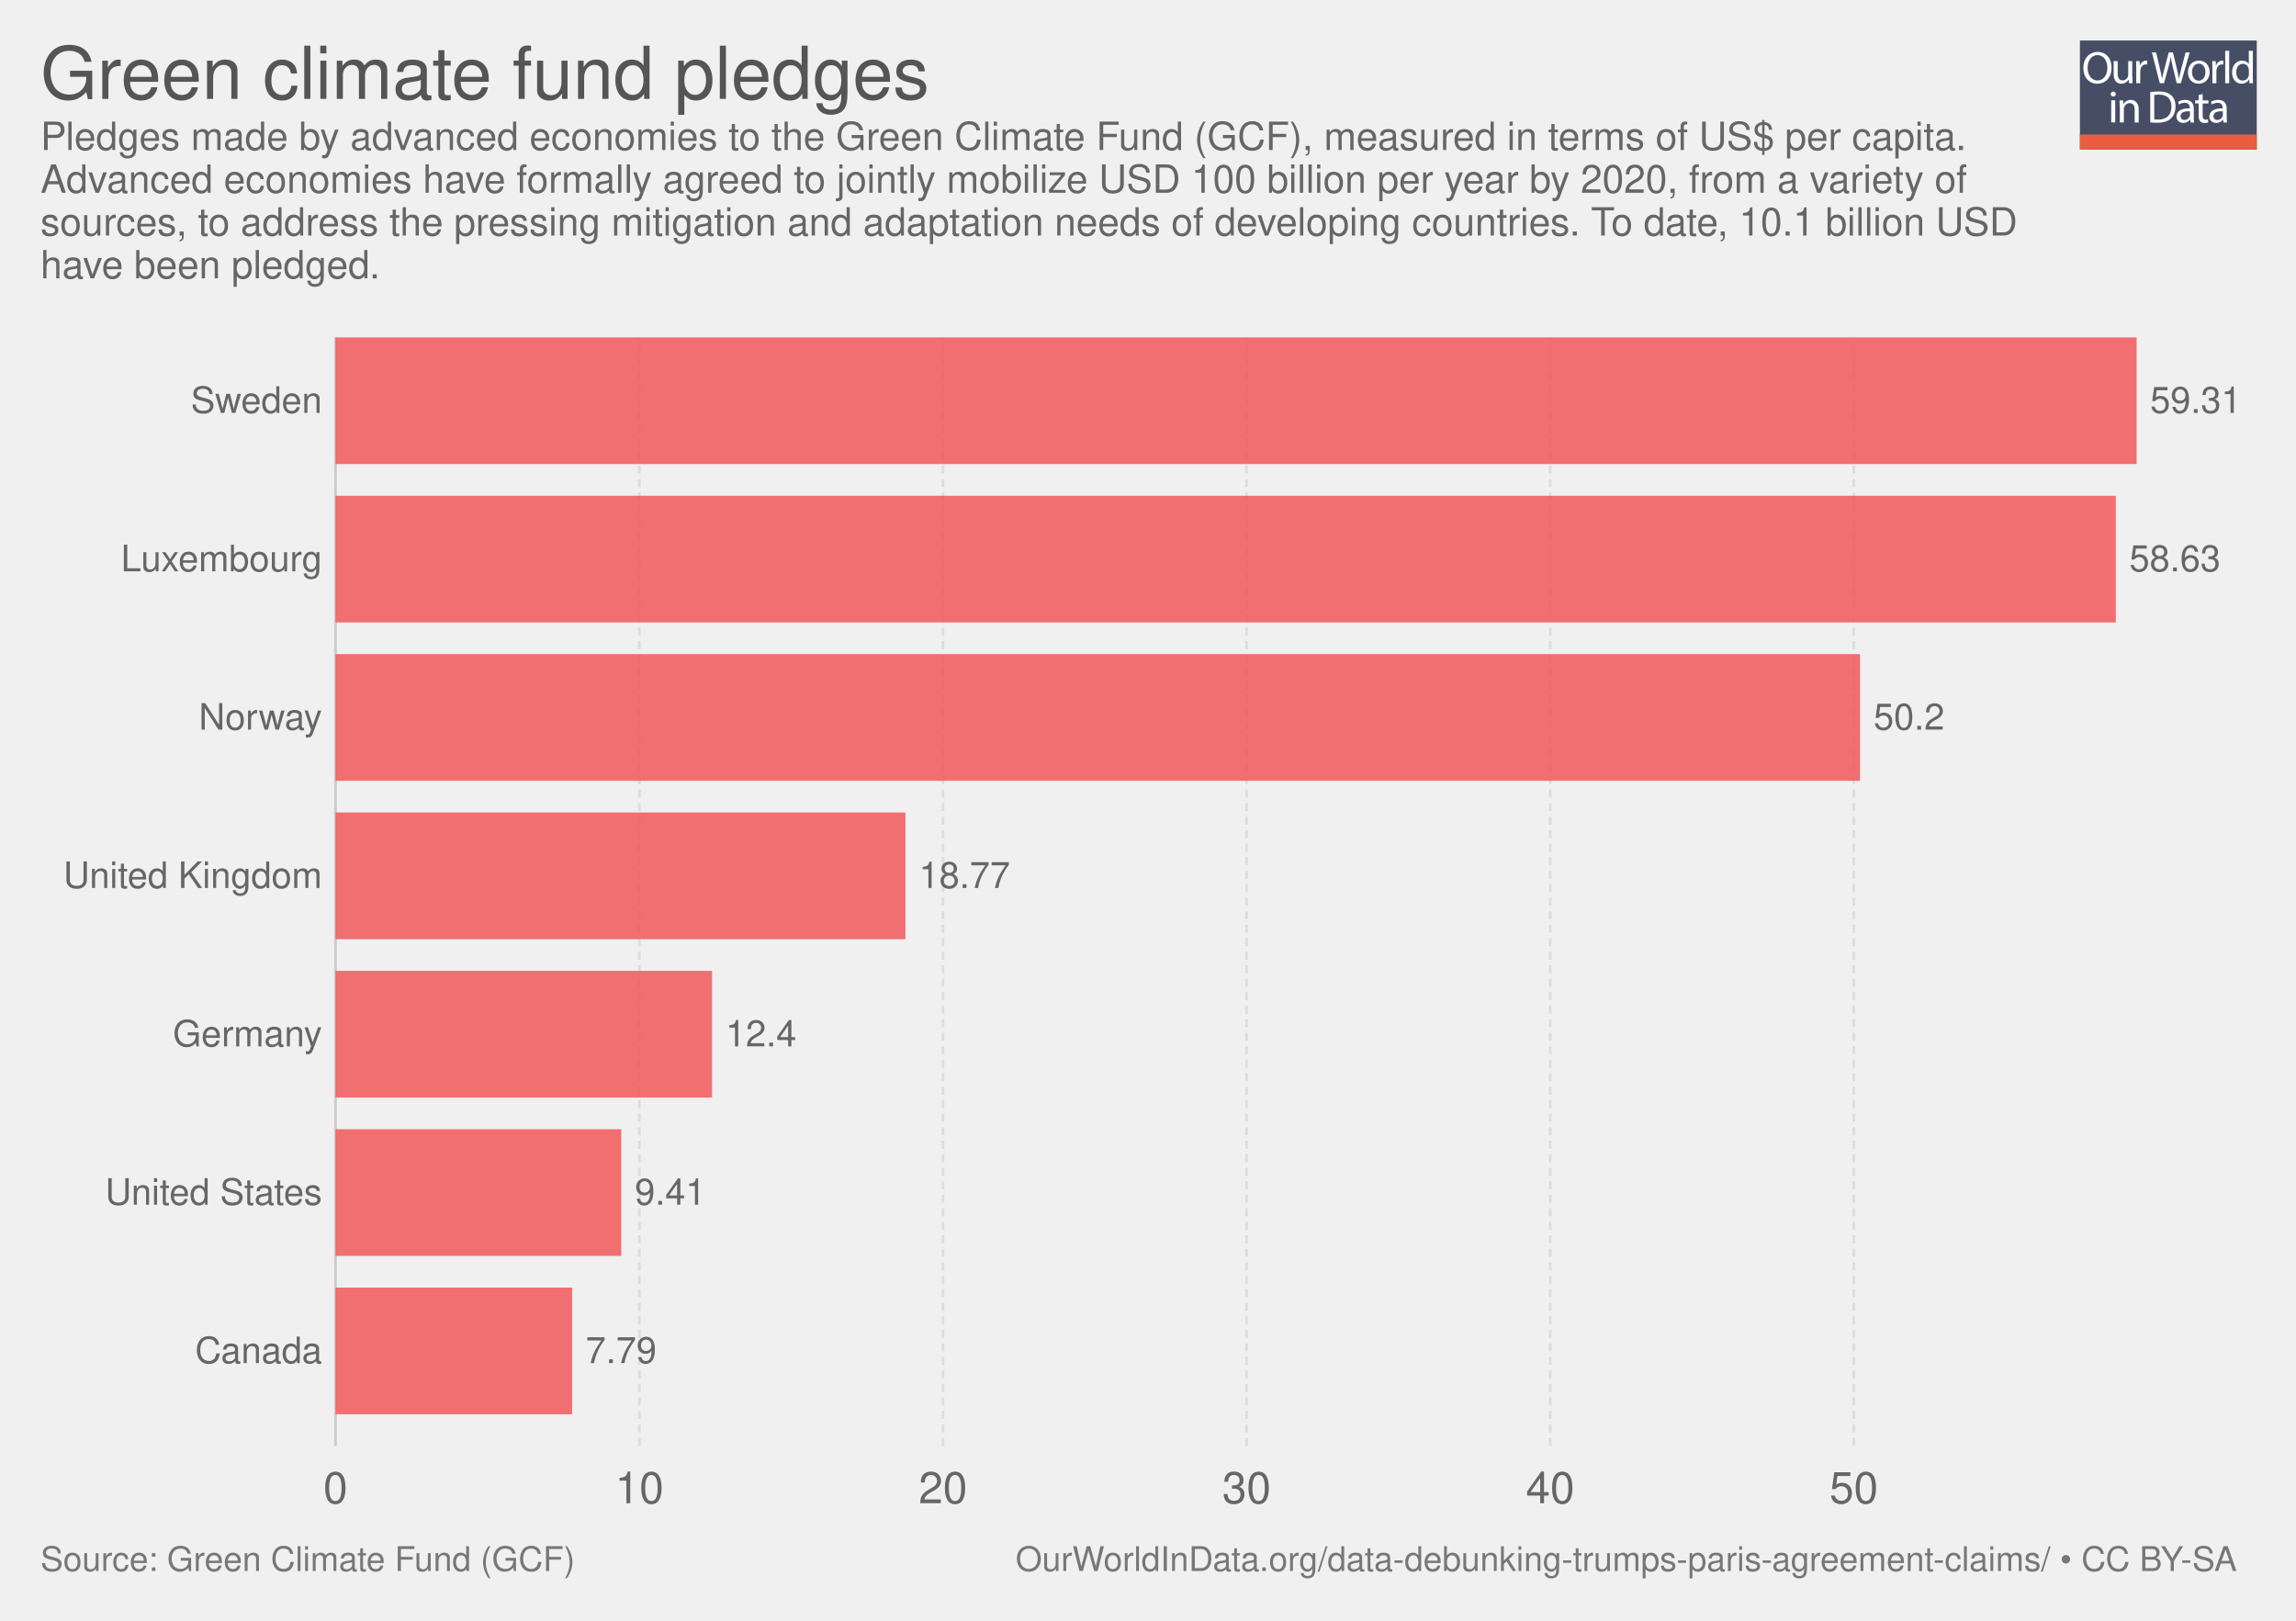
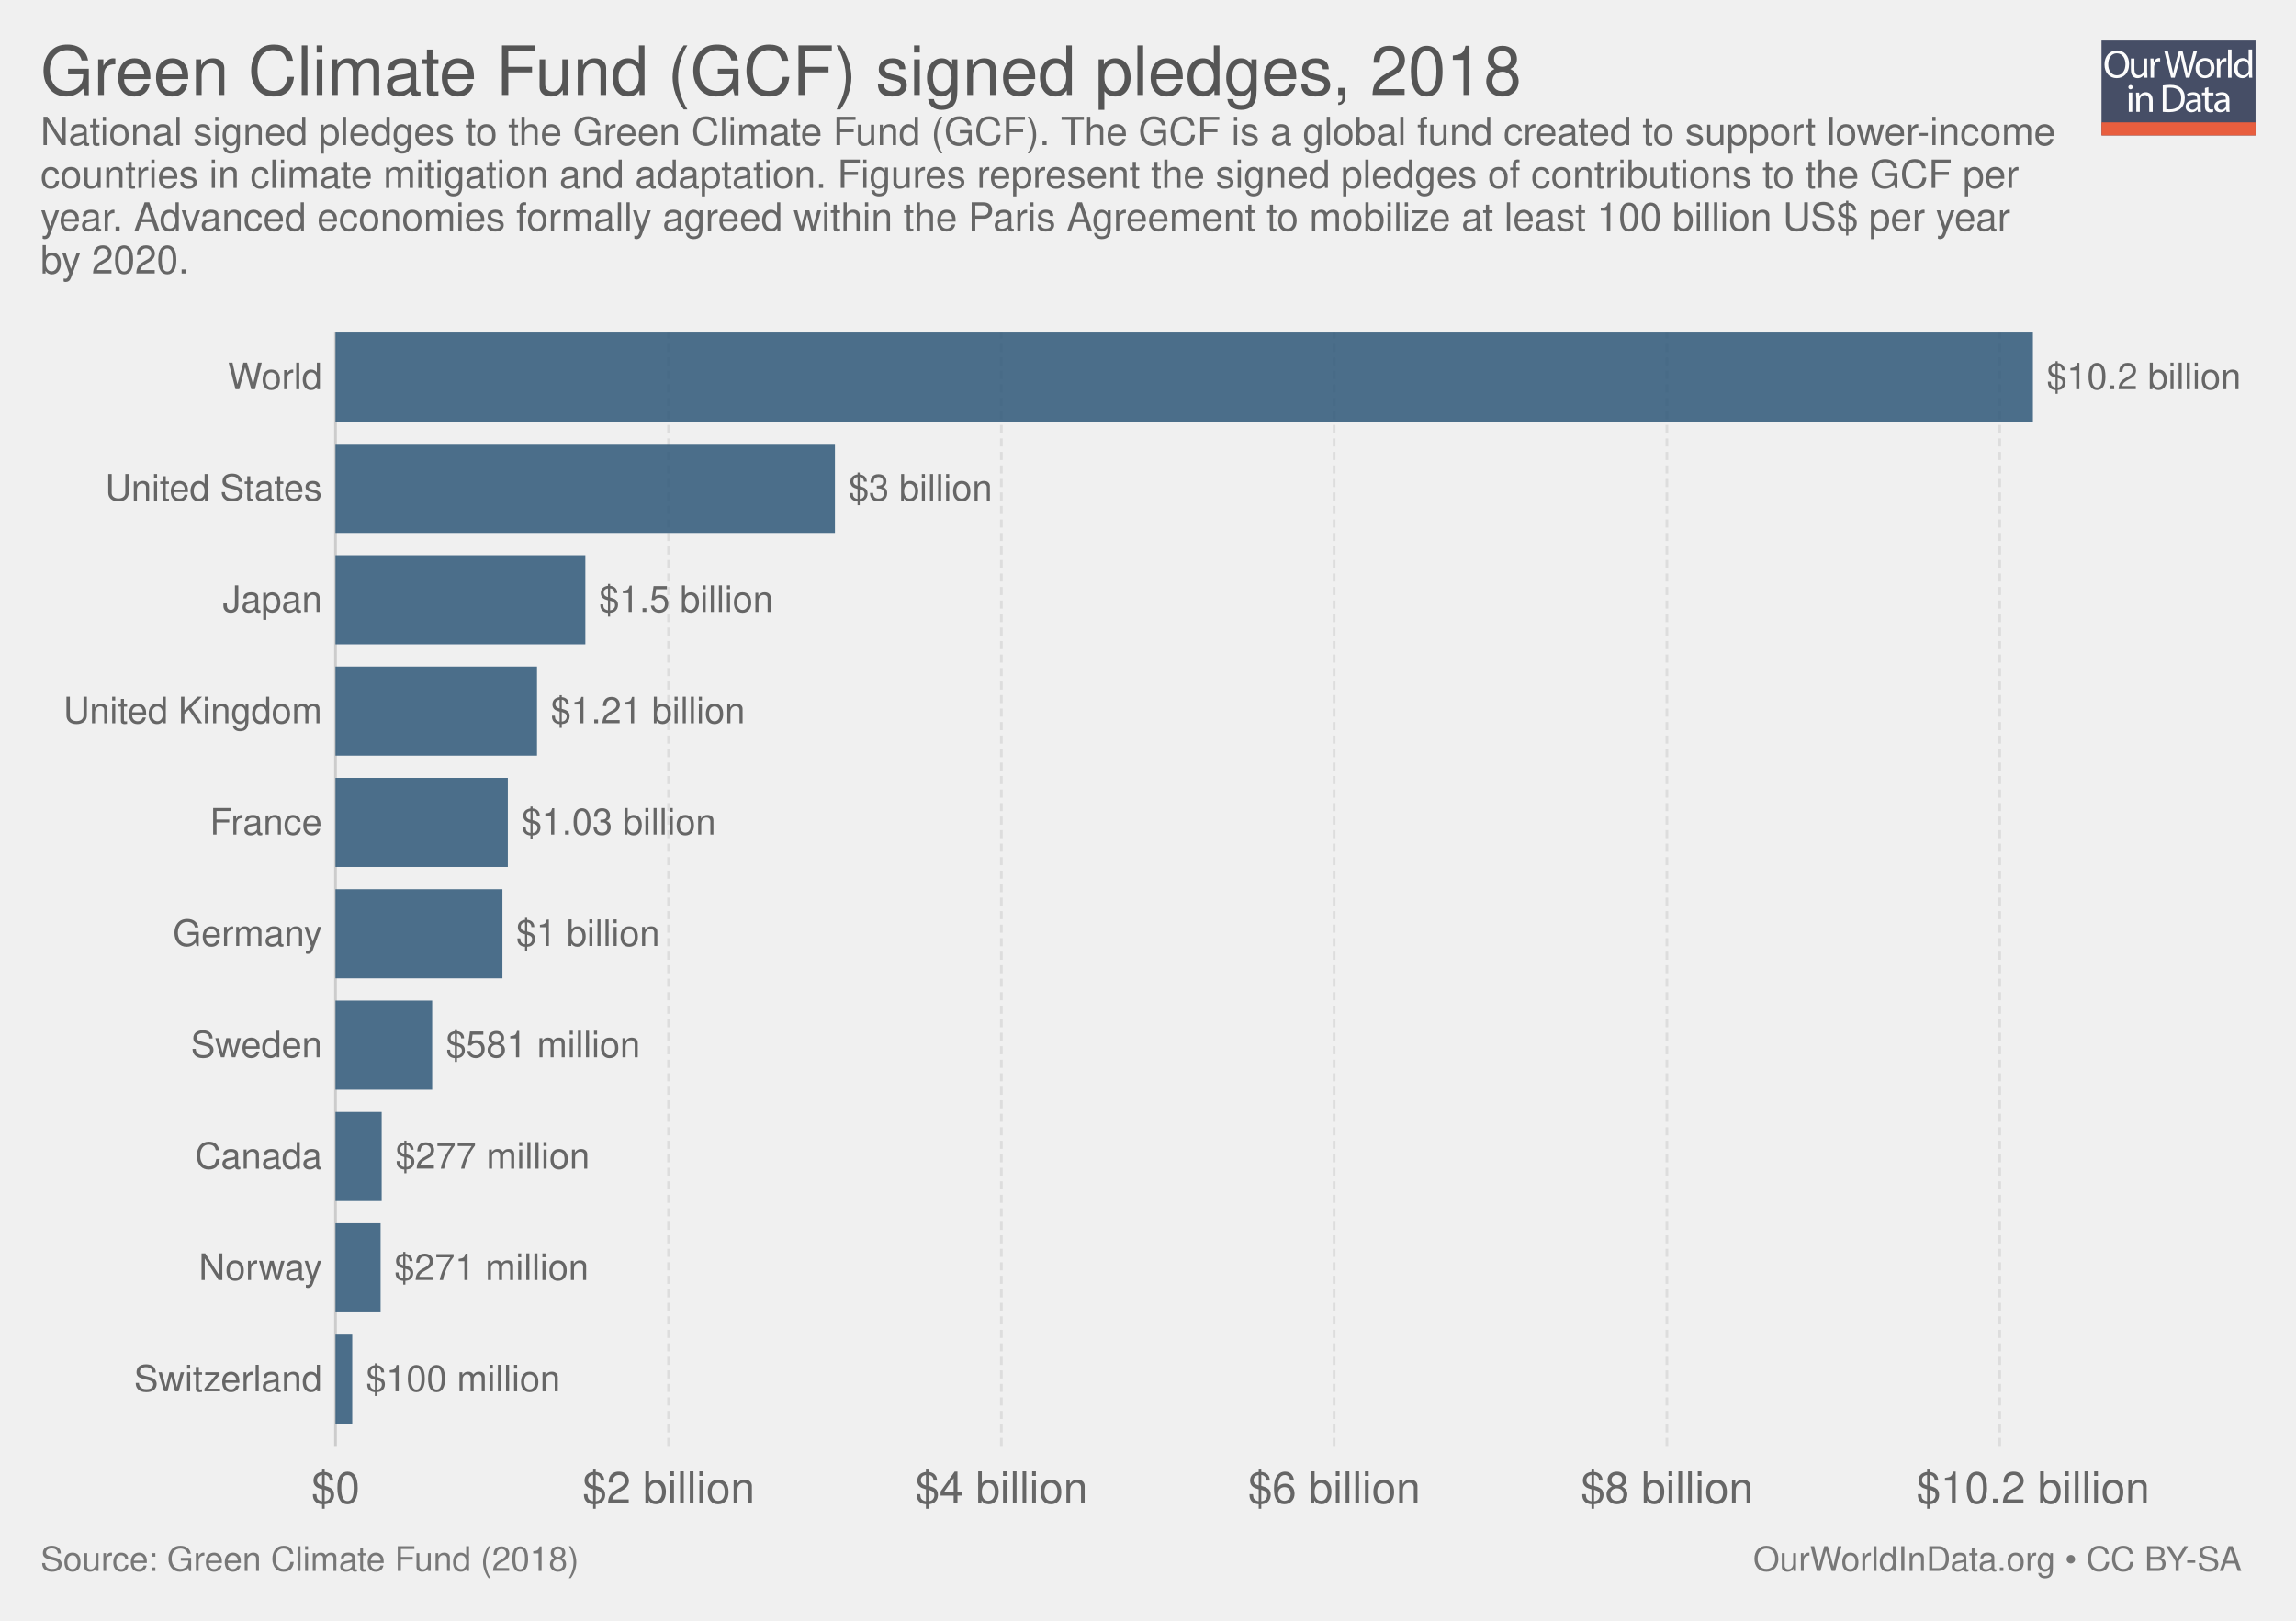
<svg xmlns="http://www.w3.org/2000/svg" xmlns:xlink="http://www.w3.org/1999/xlink" version="1.1" style="font-family: 'Helvetica Neue', Helvetica, Arial, sans-serif; font-size: 18px; background-color: white; text-rendering: optimizeLegibility; -webkit-font-smoothing: antialiased;" width="850" height="600">
  <g class="ChartTab">
    <g class="HeaderView">
-       <g opacity="0.8" transform="translate(770, 15) scale(0.31)">
+       <g opacity="0.8" transform="translate(778, 15) scale(0.27)">
        <a xlink:href="https://ourworldindata.org" target="_blank">
          <g>
            <rect x="0" y="0" fill="#1B2543" width="211.2" height="130.1" />
            <rect x="0" y="112.2" fill="#E63912" width="211.2" height="17.9" />
            <g>
              <rect x="1.2" y="12.3" fill="none" width="210.2" height="99.2" />
              <path fill="#FFFFFF" d="M37.8,32.2c0,12.7-7.7,19.4-17.1,19.4c-9.7,0-16.6-7.5-16.6-18.7c0-11.7,7.3-19.3,17.1-19.3 C31.3,13.7,37.8,21.3,37.8,32.2z M9.2,32.8c0,7.9,4.3,14.9,11.8,14.9c7.5,0,11.8-6.9,11.8-15.3c0-7.3-3.8-14.9-11.8-14.9 C13.1,17.5,9.2,24.8,9.2,32.8z" />
              <path fill="#FFFFFF" d="M62.7,43.8c0,2.7,0.1,5.1,0.2,7.2h-4.3l-0.3-4.3h-0.1c-1.3,2.1-4,4.9-8.8,4.9c-4.2,0-9.1-2.3-9.1-11.6 V24.6h4.8v14.6c0,5,1.5,8.4,5.9,8.4c3.2,0,5.5-2.2,6.3-4.4c0.3-0.7,0.4-1.6,0.4-2.5V24.6h4.8V43.8z" />
              <path fill="#FFFFFF" d="M67.3,32.8c0-3.1-0.1-5.8-0.2-8.2h4.2l0.2,5.2h0.2c1.2-3.5,4.1-5.8,7.3-5.8c0.5,0,0.9,0.1,1.4,0.2v4.5 c-0.5-0.1-1-0.2-1.6-0.2c-3.4,0-5.8,2.6-6.5,6.2c-0.1,0.7-0.2,1.4-0.2,2.2V51h-4.8V32.8z" />
              <path fill="#FFFFFF" d="M95.4,51l-9.4-36.8h5l4.4,18.6c1.1,4.6,2.1,9.2,2.7,12.7h0.1c0.6-3.7,1.8-8,3-12.8l4.9-18.5h5l4.5,18.7 c1,4.4,2,8.7,2.6,12.6h0.1c0.8-4,1.8-8.1,3-12.7l4.9-18.5h4.9L120.6,51h-5L111,31.9c-1.1-4.7-1.9-8.3-2.4-12h-0.1 c-0.7,3.7-1.5,7.3-2.8,12L100.4,51H95.4z" />
              <path fill="#FFFFFF" d="M154.9,37.6c0,9.8-6.8,14-13.2,14c-7.2,0-12.7-5.2-12.7-13.6c0-8.8,5.8-14,13.1-14 C149.8,24,154.9,29.5,154.9,37.6z M133.9,37.9c0,5.8,3.3,10.1,8,10.1c4.6,0,8-4.3,8-10.3c0-4.5-2.2-10.1-7.9-10.1 C136.3,27.6,133.9,32.8,133.9,37.9z" />
              <path fill="#FFFFFF" d="M158.2,32.8c0-3.1-0.1-5.8-0.2-8.2h4.2l0.2,5.2h0.2c1.2-3.5,4.1-5.8,7.3-5.8c0.5,0,0.9,0.1,1.4,0.2v4.5 c-0.5-0.1-1-0.2-1.6-0.2c-3.4,0-5.8,2.6-6.5,6.2c-0.1,0.7-0.2,1.4-0.2,2.2V51h-4.8V32.8z" />
              <path fill="#FFFFFF" d="M173.5,12.3h4.8V51h-4.8V12.3z" />
              <path fill="#FFFFFF" d="M206.5,12.3v31.9c0,2.3,0.1,5,0.2,6.8h-4.3l-0.2-4.6H202c-1.5,2.9-4.7,5.2-9,5.2 c-6.4,0-11.3-5.4-11.3-13.4c-0.1-8.8,5.4-14.2,11.9-14.2c4,0,6.8,1.9,8,4h0.1V12.3H206.5z M201.7,35.4c0-0.6-0.1-1.4-0.2-2 c-0.7-3.1-3.3-5.6-6.9-5.6c-5,0-7.9,4.4-7.9,10.2c0,5.3,2.6,9.8,7.8,9.8c3.2,0,6.2-2.1,7.1-5.7c0.2-0.7,0.2-1.3,0.2-2.1V35.4z" />
              <path fill="#FFFFFF" d="M42.8,64c0.1,1.6-1.1,2.9-3.1,2.9c-1.7,0-2.9-1.3-2.9-2.9c0-1.7,1.3-3,3-3C41.7,61,42.8,62.3,42.8,64z M37.4,97.8V71.4h4.8v26.4H37.4z" />
              <path fill="#FFFFFF" d="M47.5,78.6c0-2.7-0.1-5-0.2-7.1h4.3l0.3,4.4h0.1c1.3-2.5,4.4-5,8.8-5c3.7,0,9.4,2.2,9.4,11.2v15.8h-4.8 V82.6c0-4.3-1.6-7.8-6.1-7.8c-3.2,0-5.6,2.2-6.5,4.9c-0.2,0.6-0.3,1.4-0.3,2.2v15.9h-4.8V78.6z" />
              <path fill="#FFFFFF" d="M84,61.6c2.9-0.4,6.3-0.8,10.1-0.8c6.8,0,11.7,1.6,14.9,4.6c3.3,3,5.2,7.3,5.2,13.2c0,6-1.9,10.9-5.3,14.3 c-3.4,3.4-9.1,5.3-16.3,5.3c-3.4,0-6.2-0.2-8.6-0.4V61.6z M88.8,94.1c1.2,0.2,3,0.3,4.8,0.3c10.2,0,15.7-5.7,15.7-15.6 c0.1-8.7-4.9-14.2-14.9-14.2c-2.5,0-4.3,0.2-5.6,0.5V94.1z" />
              <path fill="#FFFFFF" d="M132.1,97.8l-0.4-3.3h-0.2c-1.5,2.1-4.3,3.9-8.1,3.9c-5.4,0-8.1-3.8-8.1-7.6c0-6.4,5.7-9.9,15.9-9.8v-0.5 c0-2.2-0.6-6.1-6-6.1c-2.5,0-5,0.8-6.9,2l-1.1-3.2c2.2-1.4,5.4-2.3,8.7-2.3c8.1,0,10.1,5.5,10.1,10.8v9.9c0,2.3,0.1,4.5,0.4,6.3 H132.1z M131.4,84.4c-5.3-0.1-11.2,0.8-11.2,5.9c0,3.1,2.1,4.6,4.5,4.6c3.4,0,5.6-2.2,6.4-4.4c0.2-0.5,0.3-1,0.3-1.5V84.4z" />
              <path fill="#FFFFFF" d="M146.6,63.9v7.6h6.9v3.7h-6.9v14.2c0,3.3,0.9,5.1,3.6,5.1c1.3,0,2.2-0.2,2.8-0.3l0.2,3.6 c-0.9,0.4-2.4,0.7-4.3,0.7c-2.2,0-4-0.7-5.2-2c-1.4-1.4-1.9-3.8-1.9-6.9V75.1h-4.1v-3.7h4.1v-6.3L146.6,63.9z" />
              <path fill="#FFFFFF" d="M171.4,97.8l-0.4-3.3h-0.2c-1.5,2.1-4.3,3.9-8.1,3.9c-5.4,0-8.1-3.8-8.1-7.6c0-6.4,5.7-9.9,15.9-9.8v-0.5 c0-2.2-0.6-6.1-6-6.1c-2.5,0-5,0.8-6.9,2l-1.1-3.2c2.2-1.4,5.4-2.3,8.7-2.3c8.1,0,10.1,5.5,10.1,10.8v9.9c0,2.3,0.1,4.5,0.4,6.3 H171.4z M170.7,84.4c-5.3-0.1-11.2,0.8-11.2,5.9c0,3.1,2.1,4.6,4.5,4.6c3.4,0,5.6-2.2,6.4-4.4c0.2-0.5,0.3-1,0.3-1.5V84.4z" />
            </g>
          </g>
        </a>
      </g>
      <a href="https://ourworldindata.org/grapher/green-climate-fund-pledges" target="_blank">
-         <text font-size="27.00" x="15.0" y="36.6" fill="#555">
-           <tspan x="15" y="36.6">Green climate fund pledges</tspan>
+         <text font-size="25.20" x="15.0" y="35.2" fill="#555">
+           <tspan x="15" y="35.16">Green Climate Fund (GCF) signed pledges, 2018</tspan>
        </text>
      </a>
-       <text font-size="14.40" x="15.0" y="55.5" fill="#666">
-         <tspan x="15" y="55.52">Pledges made by advanced economies to the Green Climate Fund (GCF), measured in terms of US$ per capita.</tspan>
-         <tspan x="15" y="71.36">Advanced economies have formally agreed to jointly mobilize USD 100 billion per year by 2020, from a variety of</tspan>
-         <tspan x="15" y="87.2">sources, to address the pressing mitigation and adaptation needs of developing countries. To date, 10.1 billion USD</tspan>
-         <tspan x="15" y="103.04">have been pledged.</tspan>
+       <text font-size="14.40" x="15.0" y="53.7" fill="#666">
+         <tspan x="15" y="53.72">National signed pledges to the Green Climate Fund (GCF). The GCF is a global fund created to support lower-income</tspan>
+         <tspan x="15" y="69.56">countries in climate mitigation and adaptation. Figures represent the signed pledges of contributions to the GCF per</tspan>
+         <tspan x="15" y="85.4">year. Advanced economies formally agreed within the Paris Agreement to mobilize at least 100 billion US$ per year</tspan>
+         <tspan x="15" y="101.24">by 2020.</tspan>
      </text>
    </g>
    <g class="DiscreteBarChart">
-       <rect x="15" y="124.9" width="810" height="431.6" opacity="0" fill="rgba(255,255,255,0)" />
+       <rect x="15" y="123.1" width="810" height="433.4" opacity="0" fill="rgba(255,255,255,0)" />
      <g class="HorizontalAxis">
-         <text x="124.2" y="556.5" fill="#666" text-anchor="middle" font-size="16.2">0</text>
-         <text x="236.7" y="556.5" fill="#666" text-anchor="middle" font-size="16.2">10</text>
-         <text x="349.1" y="556.5" fill="#666" text-anchor="middle" font-size="16.2">20</text>
-         <text x="461.5" y="556.5" fill="#666" text-anchor="middle" font-size="16.2">30</text>
-         <text x="573.9" y="556.5" fill="#666" text-anchor="middle" font-size="16.2">40</text>
-         <text x="686.3" y="556.5" fill="#666" text-anchor="middle" font-size="16.2">50</text>
+         <text x="124.2" y="556.5" fill="#666" text-anchor="middle" font-size="16.2">$0</text>
+         <text x="247.5" y="556.5" fill="#666" text-anchor="middle" font-size="16.2">$2 billion</text>
+         <text x="370.7" y="556.5" fill="#666" text-anchor="middle" font-size="16.2">$4 billion</text>
+         <text x="493.9" y="556.5" fill="#666" text-anchor="middle" font-size="16.2">$6 billion</text>
+         <text x="617.1" y="556.5" fill="#666" text-anchor="middle" font-size="16.2">$8 billion</text>
+         <text x="752.6" y="556.5" fill="#666" text-anchor="middle" font-size="16.2">$10.2 billion</text>
      </g>
      <g class="AxisGridLines">
-         <line x1="124.2" y1="535.30" x2="124.2" y2="124.90" stroke="#ccc" />
-         <line x1="236.7" y1="535.30" x2="236.7" y2="124.90" stroke="#ddd" stroke-dasharray="3,2" />
-         <line x1="349.1" y1="535.30" x2="349.1" y2="124.90" stroke="#ddd" stroke-dasharray="3,2" />
-         <line x1="461.5" y1="535.30" x2="461.5" y2="124.90" stroke="#ddd" stroke-dasharray="3,2" />
-         <line x1="573.9" y1="535.30" x2="573.9" y2="124.90" stroke="#ddd" stroke-dasharray="3,2" />
-         <line x1="686.3" y1="535.30" x2="686.3" y2="124.90" stroke="#ddd" stroke-dasharray="3,2" />
+         <line x1="124.2" y1="535.30" x2="124.2" y2="123.10" stroke="#ccc" />
+         <line x1="247.5" y1="535.30" x2="247.5" y2="123.10" stroke="#ddd" stroke-dasharray="3,2" />
+         <line x1="370.7" y1="535.30" x2="370.7" y2="123.10" stroke="#ddd" stroke-dasharray="3,2" />
+         <line x1="493.9" y1="535.30" x2="493.9" y2="123.10" stroke="#ddd" stroke-dasharray="3,2" />
+         <line x1="617.1" y1="535.30" x2="617.1" y2="123.10" stroke="#ddd" stroke-dasharray="3,2" />
+         <line x1="740.3" y1="535.30" x2="740.3" y2="123.10" stroke="#ddd" stroke-dasharray="3,2" />
      </g>
      <g class="bar">
-         <text x="119.242" y="148.351" fill="#666" dominant-baseline="middle" text-anchor="end" font-size="13.5">Sweden</text>
-         <rect x="124.2" y="124.9" width="666.8" height="46.903" fill="#F2585B" opacity="0.85" />
-         <text x="796" y="148.351" fill="#666" dominant-baseline="middle" text-anchor="start" font-size="13.5">59.31</text>
+         <text x="119.242" y="139.588" fill="#666" dominant-baseline="middle" text-anchor="end" font-size="13.5">World</text>
+         <rect x="124.2" y="123.1" width="628.4" height="32.976" fill="#2E5778" opacity="0.85" />
+         <text x="757.6" y="139.588" fill="#666" dominant-baseline="middle" text-anchor="start" font-size="13.5">$10.2 billion</text>
      </g>
      <g class="bar">
-         <text x="119.242" y="206.98" fill="#666" dominant-baseline="middle" text-anchor="end" font-size="13.5">Luxembourg</text>
-         <rect x="124.2" y="183.529" width="659.1" height="46.903" fill="#F2585B" opacity="0.85" />
-         <text x="788.3" y="206.98" fill="#666" dominant-baseline="middle" text-anchor="start" font-size="13.5">58.63</text>
+         <text x="119.242" y="180.808" fill="#666" dominant-baseline="middle" text-anchor="end" font-size="13.5">United States</text>
+         <rect x="124.2" y="164.32" width="184.9" height="32.976" fill="#2E5778" opacity="0.85" />
+         <text x="314.1" y="180.808" fill="#666" dominant-baseline="middle" text-anchor="start" font-size="13.5">$3 billion</text>
      </g>
      <g class="bar">
-         <text x="119.242" y="265.609" fill="#666" dominant-baseline="middle" text-anchor="end" font-size="13.5">Norway</text>
-         <rect x="124.2" y="242.157" width="564.4" height="46.903" fill="#F2585B" opacity="0.85" />
-         <text x="693.6" y="265.609" fill="#666" dominant-baseline="middle" text-anchor="start" font-size="13.5">50.2</text>
+         <text x="119.242" y="222.028" fill="#666" dominant-baseline="middle" text-anchor="end" font-size="13.5">Japan</text>
+         <rect x="124.2" y="205.54" width="92.5" height="32.976" fill="#2E5778" opacity="0.85" />
+         <text x="221.7" y="222.028" fill="#666" dominant-baseline="middle" text-anchor="start" font-size="13.5">$1.5 billion</text>
      </g>
      <g class="bar">
-         <text x="119.242" y="324.237" fill="#666" dominant-baseline="middle" text-anchor="end" font-size="13.5">United Kingdom</text>
-         <rect x="124.2" y="300.786" width="211" height="46.903" fill="#F2585B" opacity="0.85" />
-         <text x="340.2" y="324.237" fill="#666" dominant-baseline="middle" text-anchor="start" font-size="13.5">18.77</text>
+         <text x="119.242" y="263.248" fill="#666" dominant-baseline="middle" text-anchor="end" font-size="13.5">United Kingdom</text>
+         <rect x="124.2" y="246.76" width="74.6" height="32.976" fill="#2E5778" opacity="0.85" />
+         <text x="203.8" y="263.248" fill="#666" dominant-baseline="middle" text-anchor="start" font-size="13.5">$1.21 billion</text>
      </g>
      <g class="bar">
-         <text x="119.242" y="382.866" fill="#666" dominant-baseline="middle" text-anchor="end" font-size="13.5">Germany</text>
-         <rect x="124.2" y="359.414" width="139.4" height="46.903" fill="#F2585B" opacity="0.85" />
-         <text x="268.6" y="382.866" fill="#666" dominant-baseline="middle" text-anchor="start" font-size="13.5">12.4</text>
+         <text x="119.242" y="304.468" fill="#666" dominant-baseline="middle" text-anchor="end" font-size="13.5">France</text>
+         <rect x="124.2" y="287.98" width="63.8" height="32.976" fill="#2E5778" opacity="0.85" />
+         <text x="193" y="304.468" fill="#666" dominant-baseline="middle" text-anchor="start" font-size="13.5">$1.03 billion</text>
      </g>
      <g class="bar">
-         <text x="119.242" y="441.494" fill="#666" dominant-baseline="middle" text-anchor="end" font-size="13.5">United States</text>
-         <rect x="124.2" y="418.043" width="105.8" height="46.903" fill="#F2585B" opacity="0.85" />
-         <text x="235" y="441.494" fill="#666" dominant-baseline="middle" text-anchor="start" font-size="13.5">9.41</text>
+         <text x="119.242" y="345.688" fill="#666" dominant-baseline="middle" text-anchor="end" font-size="13.5">Germany</text>
+         <rect x="124.2" y="329.2" width="61.8" height="32.976" fill="#2E5778" opacity="0.85" />
+         <text x="191" y="345.688" fill="#666" dominant-baseline="middle" text-anchor="start" font-size="13.5">$1 billion</text>
      </g>
      <g class="bar">
-         <text x="119.242" y="500.123" fill="#666" dominant-baseline="middle" text-anchor="end" font-size="13.5">Canada</text>
-         <rect x="124.2" y="476.671" width="87.6" height="46.903" fill="#F2585B" opacity="0.85" />
-         <text x="216.8" y="500.123" fill="#666" dominant-baseline="middle" text-anchor="start" font-size="13.5">7.79</text>
+         <text x="119.242" y="386.908" fill="#666" dominant-baseline="middle" text-anchor="end" font-size="13.5">Sweden</text>
+         <rect x="124.2" y="370.42" width="35.8" height="32.976" fill="#2E5778" opacity="0.85" />
+         <text x="165" y="386.908" fill="#666" dominant-baseline="middle" text-anchor="start" font-size="13.5">$581 million</text>
+       </g>
+       <g class="bar">
+         <text x="119.242" y="428.128" fill="#666" dominant-baseline="middle" text-anchor="end" font-size="13.5">Canada</text>
+         <rect x="124.2" y="411.64" width="17.1" height="32.976" fill="#2E5778" opacity="0.85" />
+         <text x="146.3" y="428.128" fill="#666" dominant-baseline="middle" text-anchor="start" font-size="13.5">$277 million</text>
+       </g>
+       <g class="bar">
+         <text x="119.242" y="469.348" fill="#666" dominant-baseline="middle" text-anchor="end" font-size="13.5">Norway</text>
+         <rect x="124.2" y="452.86" width="16.7" height="32.976" fill="#2E5778" opacity="0.85" />
+         <text x="145.9" y="469.348" fill="#666" dominant-baseline="middle" text-anchor="start" font-size="13.5">$271 million</text>
+       </g>
+       <g class="bar">
+         <text x="119.242" y="510.568" fill="#666" dominant-baseline="middle" text-anchor="end" font-size="13.5">Switzerland</text>
+         <rect x="124.2" y="494.08" width="6.2" height="32.976" fill="#2E5778" opacity="0.85" />
+         <text x="135.4" y="510.568" fill="#666" dominant-baseline="middle" text-anchor="start" font-size="13.5">$100 million</text>
      </g>
    </g>
    <g style="fill: #777;" class="SourcesFooter">
      <g style="fill: #777;" class="clickable">
        <text font-size="12.60" x="15.0" y="581.6">
-           <tspan x="15" y="581.58">Source: Green Climate Fund (GCF)</tspan>
+           <tspan x="15" y="581.58">Source: Green Climate Fund (2018)</tspan>
        </text>
      </g>
-       <text font-size="12.60" x="376.0" y="581.6">
-         <tspan x="375.982" y="581.58">
-           <a target="_blank" style="fill: #777;" href="https://ourworldindata.org/data-debunking-trumps-paris-agreement-claims/">OurWorldInData.org/data-debunking-trumps-paris-agreement-claims/</a> • <a style="fill: #777;" href="http://creativecommons.org/licenses/by-sa/4.0/deed.en_US" target="_blank">CC BY-SA</a>
+       <text font-size="12.60" x="649.0" y="581.6">
+         <tspan x="649.024" y="581.58">
+           <a target="_blank" style="fill: #777;" href="https://ourworldindata.org">OurWorldInData.org</a> • <a style="fill: #777;" href="http://creativecommons.org/licenses/by-sa/4.0/deed.en_US" target="_blank">CC BY-SA</a>
        </tspan>
      </text>
    </g>
  </g>
</svg>
